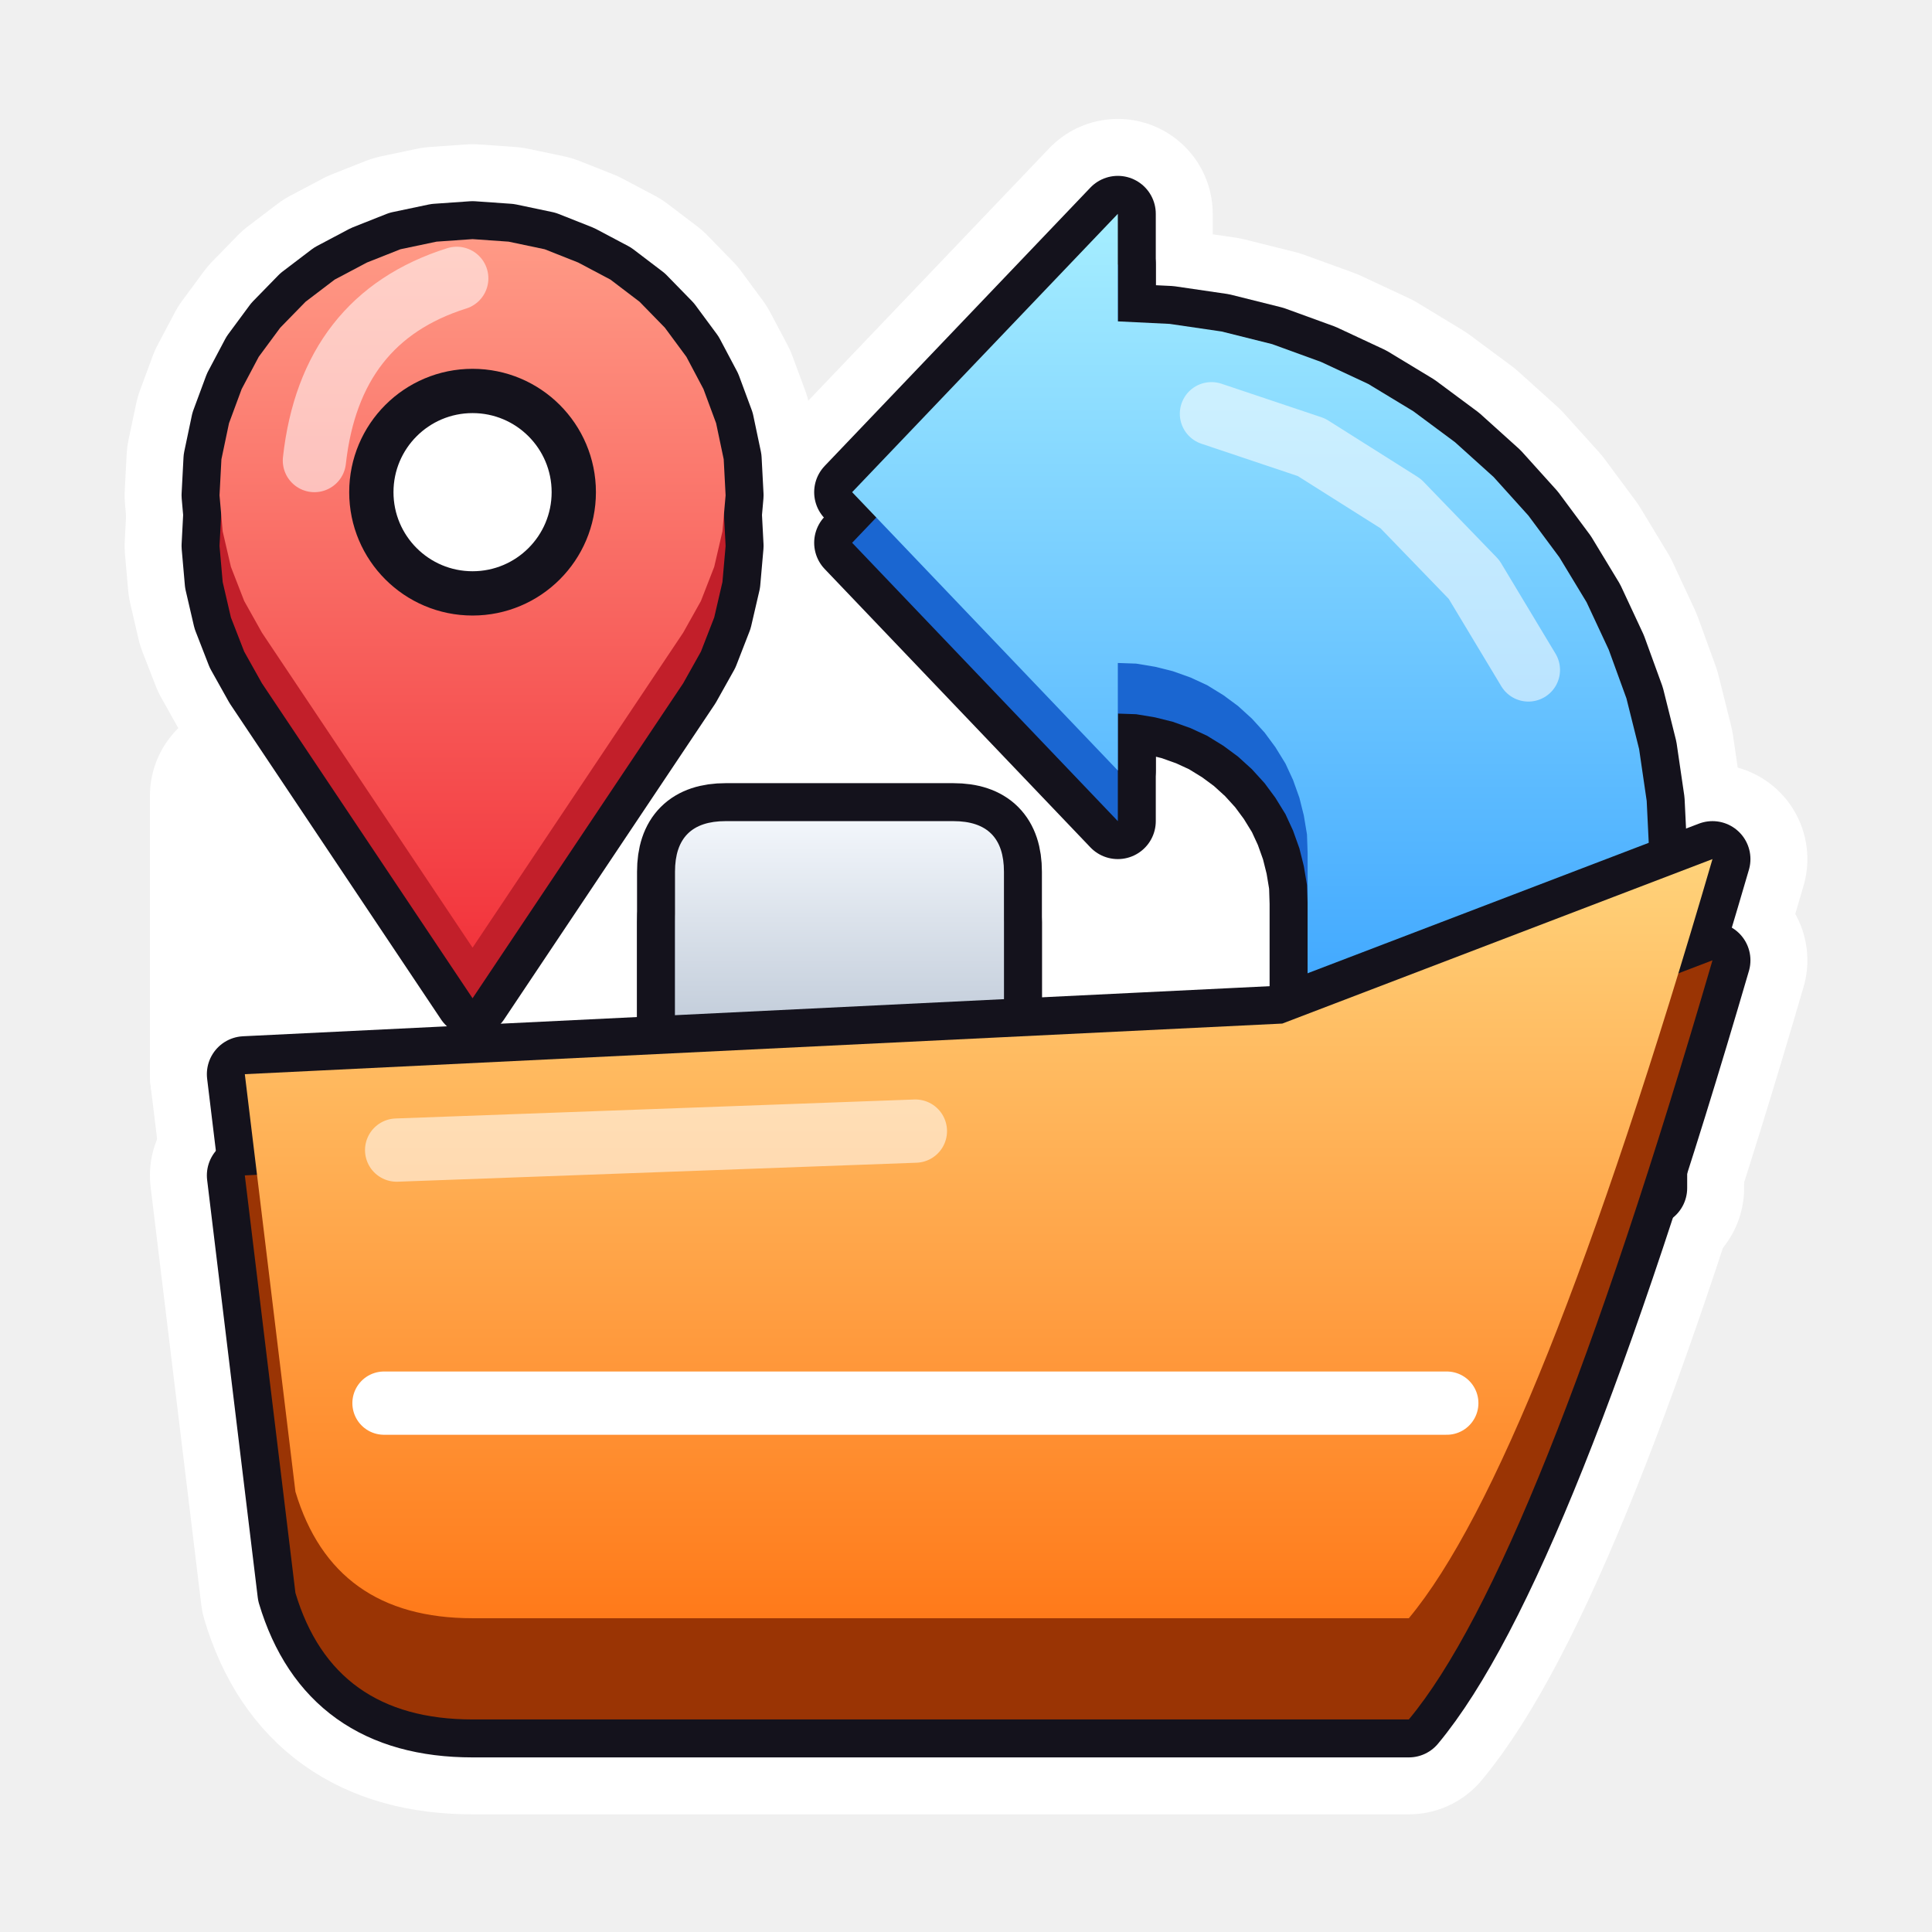
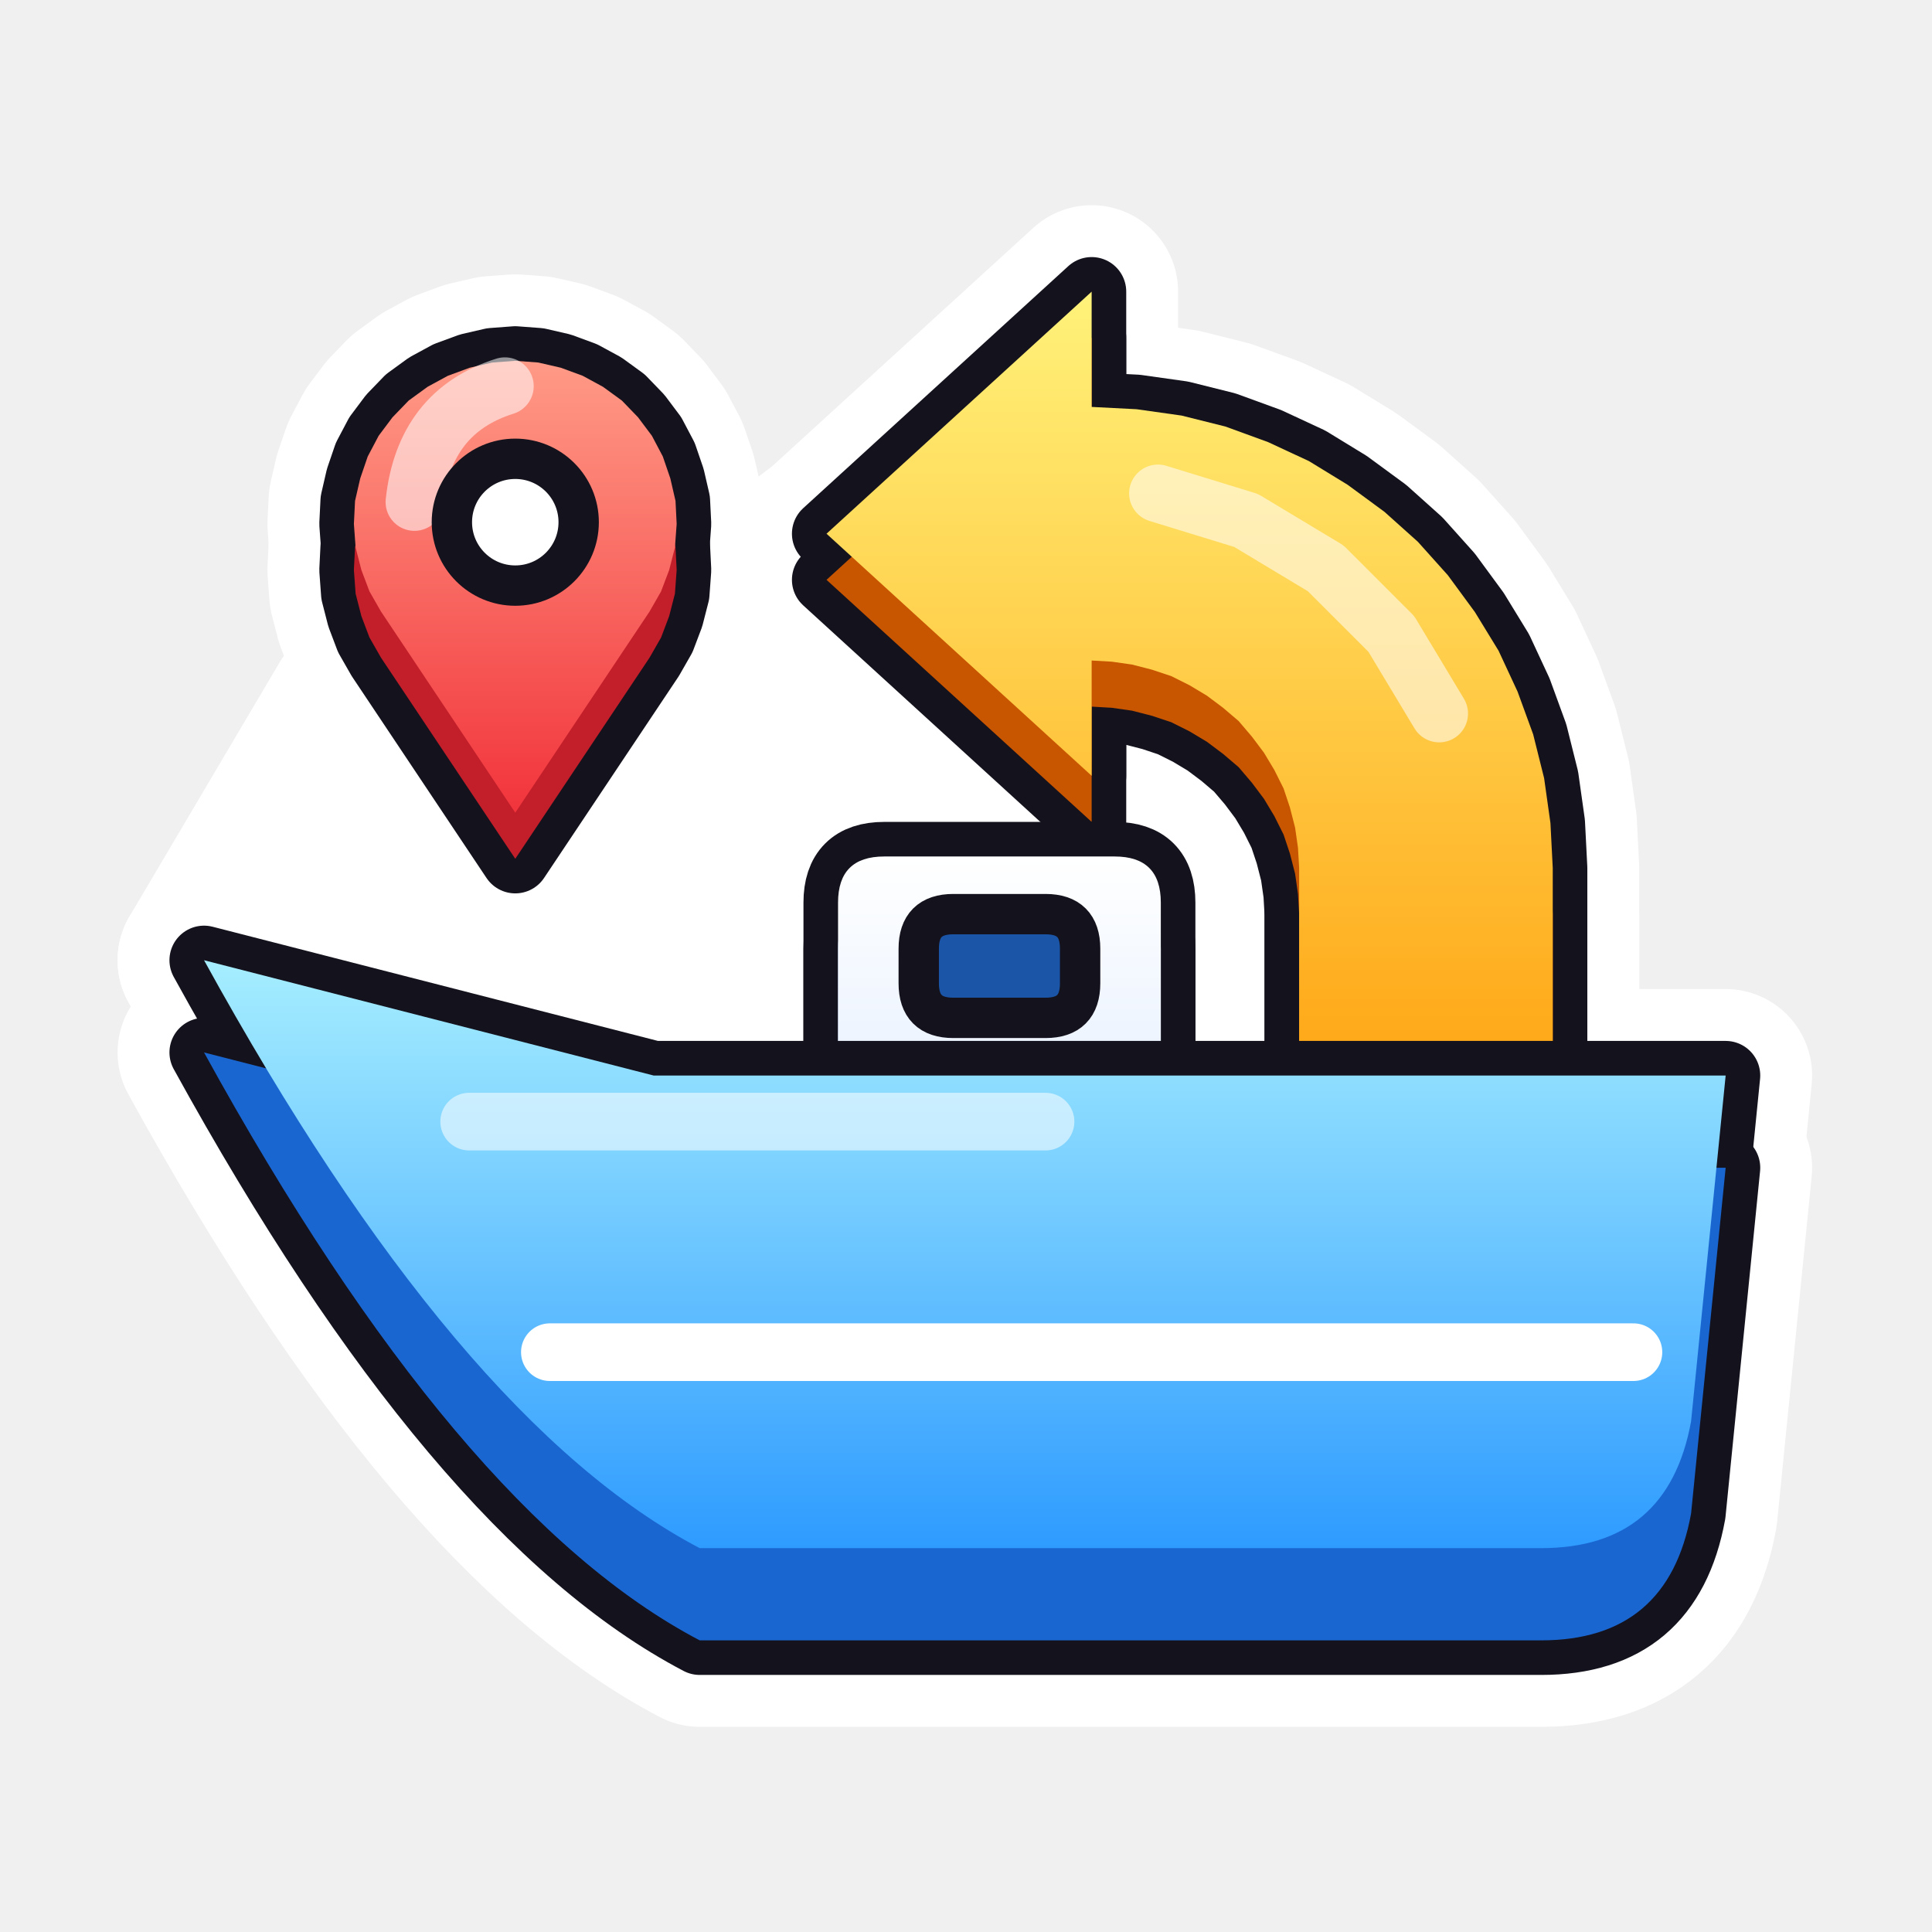
- <svg xmlns="http://www.w3.org/2000/svg" viewBox="-52.7 -55.8 305.4 305.4" width="128" height="128">
+ <svg xmlns="http://www.w3.org/2000/svg" viewBox="-61.4 -62.6 335.2 335.2" width="128" height="128">
  <defs>
    <linearGradient id="g0" x1="0" y1="0" x2="0" y2="1">
+       <stop offset="0" stop-color="#FFF27A" />
+       <stop offset="1" stop-color="#FFA412" />
+     </linearGradient>
+     <linearGradient id="g1" x1="0" y1="0" x2="0" y2="1">
+       <stop offset="0" stop-color="#FFFFFF" />
+       <stop offset="1" stop-color="#E8F1FF" />
+     </linearGradient>
+     <linearGradient id="g2" x1="0" y1="0" x2="0" y2="1">
      <stop offset="0" stop-color="#A6EEFF" />
      <stop offset="1" stop-color="#2E9BFF" />
-     </linearGradient>
-     <linearGradient id="g1" x1="0" y1="0" x2="0" y2="1">
-       <stop offset="0" stop-color="#F2F6FB" />
-       <stop offset="1" stop-color="#AEBBCC" />
-     </linearGradient>
-     <linearGradient id="g2" x1="0" y1="0" x2="0" y2="1">
-       <stop offset="0" stop-color="#FFD27A" />
-       <stop offset="1" stop-color="#FF7A1A" />
    </linearGradient>
    <linearGradient id="g3" x1="0" y1="0" x2="0" y2="1">
      <stop offset="0" stop-color="#FF9A86" />
      <stop offset="1" stop-color="#F2343C" />
    </linearGradient>
  </defs>
-   <path d="M20.0,60.0 L80.0,22.0 L122.0,56.0 L150.0,96.0 L150.0,106.0 L-14.0,114.0 L-14.0,70.0 Z" transform="translate(0,0)" fill="#fff" stroke="#fff" stroke-width="30" stroke-linejoin="round" />
-   <path d="M82.0,22.0 L124.0,-22.0 L124.0,-5.0 L132.2,-4.6 L140.4,-3.4 L148.4,-1.4 L156.1,1.4 L163.6,4.9 L170.7,9.2 L177.3,14.1 L183.4,19.6 L188.9,25.7 L193.8,32.3 L198.1,39.4 L201.6,46.9 L204.4,54.6 L206.4,62.6 L207.6,70.8 L208.0,79.0 L208.0,124.0 L154.0,124.0 L154.0,79.0 L153.9,76.1 L153.4,73.1 L152.7,70.3 L151.7,67.5 L150.5,64.9 L148.9,62.3 L147.2,60.0 L145.2,57.8 L143.0,55.8 L140.7,54.1 L138.1,52.5 L135.5,51.3 L132.7,50.3 L129.9,49.6 L126.9,49.1 L124.0,49.0 L124.0,66.0 Z" transform="translate(0,0)" fill="#fff" stroke="#fff" stroke-width="30" stroke-linejoin="round" />
-   <path d="M82.0,22.0 L124.0,-22.0 L124.0,-5.0 L132.2,-4.6 L140.4,-3.4 L148.4,-1.4 L156.1,1.4 L163.6,4.9 L170.7,9.2 L177.3,14.1 L183.4,19.6 L188.9,25.7 L193.8,32.3 L198.1,39.4 L201.6,46.9 L204.4,54.6 L206.4,62.6 L207.6,70.8 L208.0,79.0 L208.0,124.0 L154.0,124.0 L154.0,79.0 L153.9,76.1 L153.4,73.1 L152.7,70.3 L151.7,67.5 L150.5,64.9 L148.9,62.3 L147.2,60.0 L145.2,57.8 L143.0,55.8 L140.7,54.1 L138.1,52.5 L135.5,51.3 L132.7,50.3 L129.9,49.6 L126.9,49.1 L124.0,49.0 L124.0,66.0 Z" transform="translate(0,8)" fill="#fff" stroke="#fff" stroke-width="30" stroke-linejoin="round" />
-   <path d="M62,74 L98,74 Q106,74 106,82 L106,112 Q106,120 98,120 L62,120 Q54,120 54,112 L54,82 Q54,74 62,74 Z" transform="translate(0,0)" fill="#fff" stroke="#fff" stroke-width="30" stroke-linejoin="round" />
-   <path d="M62,74 L98,74 Q106,74 106,82 L106,112 Q106,120 98,120 L62,120 Q54,120 54,112 L54,82 Q54,74 62,74 Z" transform="translate(0,8)" fill="#fff" stroke="#fff" stroke-width="30" stroke-linejoin="round" />
-   <path d="M-14,114 L150,106 L218,80 Q190,176 170,200 L22,200 Q0,200 -6,180 Z" transform="translate(0,0)" fill="#fff" stroke="#fff" stroke-width="30" stroke-linejoin="round" />
-   <path d="M-14,114 L150,106 L218,80 Q190,176 170,200 L22,200 Q0,200 -6,180 Z" transform="translate(0,16)" fill="#fff" stroke="#fff" stroke-width="30" stroke-linejoin="round" />
-   <path d="M-11.3,44.2 L-14.1,39.2 L-16.2,33.8 L-17.5,28.2 L-18.0,22.5 L-17.7,16.8 L-16.5,11.1 L-14.5,5.7 L-11.8,0.6 L-8.4,-4.0 L-4.4,-8.1 L0.2,-11.6 L5.3,-14.3 L10.6,-16.4 L16.3,-17.6 L22.0,-18.0 L27.7,-17.6 L33.4,-16.4 L38.7,-14.3 L43.8,-11.6 L48.4,-8.1 L52.4,-4.0 L55.8,0.6 L58.5,5.7 L60.5,11.1 L61.7,16.8 L62.0,22.5 L61.5,28.2 L60.2,33.8 L58.1,39.2 L55.3,44.2 L22.0,94.0 Z" transform="translate(0,0)" fill="#fff" stroke="#fff" stroke-width="30" stroke-linejoin="round" />
-   <path d="M-11.3,44.2 L-14.1,39.2 L-16.2,33.8 L-17.5,28.2 L-18.0,22.5 L-17.7,16.8 L-16.5,11.1 L-14.5,5.7 L-11.8,0.6 L-8.4,-4.0 L-4.4,-8.1 L0.2,-11.6 L5.3,-14.3 L10.6,-16.4 L16.3,-17.6 L22.0,-18.0 L27.7,-17.6 L33.4,-16.4 L38.7,-14.3 L43.8,-11.6 L48.4,-8.1 L52.4,-4.0 L55.8,0.6 L58.5,5.7 L60.5,11.1 L61.7,16.8 L62.0,22.5 L61.5,28.2 L60.2,33.8 L58.1,39.2 L55.3,44.2 L22.0,94.0 Z" transform="translate(0,8)" fill="#fff" stroke="#fff" stroke-width="30" stroke-linejoin="round" />
-   <path d="M82.0,22.0 L124.0,-22.0 L124.0,-5.0 L132.2,-4.6 L140.4,-3.4 L148.4,-1.4 L156.1,1.4 L163.6,4.9 L170.7,9.2 L177.3,14.1 L183.4,19.6 L188.9,25.7 L193.8,32.3 L198.1,39.4 L201.6,46.9 L204.4,54.6 L206.4,62.6 L207.6,70.8 L208.0,79.0 L208.0,124.0 L154.0,124.0 L154.0,79.0 L153.9,76.1 L153.4,73.1 L152.7,70.3 L151.7,67.5 L150.5,64.9 L148.9,62.3 L147.2,60.0 L145.2,57.8 L143.0,55.8 L140.7,54.1 L138.1,52.5 L135.5,51.3 L132.7,50.3 L129.9,49.6 L126.9,49.1 L124.0,49.0 L124.0,66.0 Z" transform="translate(0,8)" fill="#14121C" stroke="#14121C" stroke-width="12" stroke-linejoin="round" />
-   <path d="M82.0,22.0 L124.0,-22.0 L124.0,-5.0 L132.2,-4.6 L140.4,-3.4 L148.4,-1.4 L156.1,1.4 L163.6,4.9 L170.7,9.2 L177.3,14.1 L183.4,19.6 L188.9,25.7 L193.8,32.3 L198.1,39.4 L201.6,46.9 L204.4,54.6 L206.4,62.6 L207.6,70.8 L208.0,79.0 L208.0,124.0 L154.0,124.0 L154.0,79.0 L153.9,76.1 L153.4,73.1 L152.7,70.3 L151.7,67.5 L150.5,64.9 L148.9,62.3 L147.2,60.0 L145.2,57.8 L143.0,55.8 L140.7,54.1 L138.1,52.5 L135.5,51.3 L132.7,50.3 L129.9,49.6 L126.9,49.1 L124.0,49.0 L124.0,66.0 Z" transform="translate(0,0)" fill="#14121C" stroke="#14121C" stroke-width="12" stroke-linejoin="round" />
-   <path d="M82.0,22.0 L124.0,-22.0 L124.0,-5.0 L132.2,-4.6 L140.4,-3.4 L148.4,-1.4 L156.1,1.4 L163.6,4.9 L170.7,9.2 L177.3,14.1 L183.4,19.6 L188.9,25.7 L193.8,32.3 L198.1,39.4 L201.6,46.9 L204.4,54.6 L206.4,62.6 L207.6,70.8 L208.0,79.0 L208.0,124.0 L154.0,124.0 L154.0,79.0 L153.9,76.1 L153.4,73.1 L152.7,70.3 L151.7,67.5 L150.5,64.9 L148.9,62.3 L147.2,60.0 L145.2,57.8 L143.0,55.8 L140.7,54.1 L138.1,52.5 L135.5,51.3 L132.7,50.3 L129.9,49.6 L126.9,49.1 L124.0,49.0 L124.0,66.0 Z" transform="translate(0,8)" fill="#1A66D1" />
-   <path d="M82.0,22.0 L124.0,-22.0 L124.0,-5.0 L132.2,-4.6 L140.4,-3.4 L148.4,-1.4 L156.1,1.4 L163.6,4.9 L170.7,9.2 L177.3,14.1 L183.4,19.6 L188.9,25.7 L193.8,32.3 L198.1,39.4 L201.6,46.9 L204.4,54.6 L206.4,62.6 L207.6,70.8 L208.0,79.0 L208.0,124.0 L154.0,124.0 L154.0,79.0 L153.9,76.1 L153.4,73.1 L152.7,70.3 L151.7,67.5 L150.5,64.9 L148.9,62.3 L147.2,60.0 L145.2,57.8 L143.0,55.8 L140.7,54.1 L138.1,52.5 L135.5,51.3 L132.7,50.3 L129.9,49.6 L126.9,49.1 L124.0,49.0 L124.0,66.0 Z" transform="translate(0,0)" fill="url(#g0)" />
-   <path d="M138.8,9.6 L154.6,14.9 L168.7,23.8 L180.3,35.8 L188.9,50.1" fill="none" stroke="#fff" stroke-opacity="0.55" stroke-width="10" stroke-linecap="round" stroke-linejoin="round" />
-   <path d="M62,74 L98,74 Q106,74 106,82 L106,112 Q106,120 98,120 L62,120 Q54,120 54,112 L54,82 Q54,74 62,74 Z" transform="translate(0,8)" fill="#14121C" stroke="#14121C" stroke-width="12" stroke-linejoin="round" />
-   <path d="M62,74 L98,74 Q106,74 106,82 L106,112 Q106,120 98,120 L62,120 Q54,120 54,112 L54,82 Q54,74 62,74 Z" transform="translate(0,0)" fill="#14121C" stroke="#14121C" stroke-width="12" stroke-linejoin="round" />
-   <path d="M62,74 L98,74 Q106,74 106,82 L106,112 Q106,120 98,120 L62,120 Q54,120 54,112 L54,82 Q54,74 62,74 Z" transform="translate(0,8)" fill="#4E5C72" />
-   <path d="M62,74 L98,74 Q106,74 106,82 L106,112 Q106,120 98,120 L62,120 Q54,120 54,112 L54,82 Q54,74 62,74 Z" transform="translate(0,0)" fill="url(#g1)" />
-   <path d="M-14,114 L150,106 L218,80 Q190,176 170,200 L22,200 Q0,200 -6,180 Z" transform="translate(0,16)" fill="#14121C" stroke="#14121C" stroke-width="12" stroke-linejoin="round" />
-   <path d="M-14,114 L150,106 L218,80 Q190,176 170,200 L22,200 Q0,200 -6,180 Z" transform="translate(0,0)" fill="#14121C" stroke="#14121C" stroke-width="12" stroke-linejoin="round" />
-   <path d="M-14,114 L150,106 L218,80 Q190,176 170,200 L22,200 Q0,200 -6,180 Z" transform="translate(0,16)" fill="#9A3404" />
-   <path d="M-14,114 L150,106 L218,80 Q190,176 170,200 L22,200 Q0,200 -6,180 Z" transform="translate(0,0)" fill="url(#g2)" />
-   <path d="M10,126 L92,123" fill="none" stroke="#fff" stroke-opacity="0.55" stroke-width="10" stroke-linecap="round" stroke-linejoin="round" />
-   <path d="M8,166 L176,166" fill="none" stroke="#fff" stroke-width="10" stroke-linecap="round" stroke-linejoin="round" />
-   <path d="M-11.3,44.2 L-14.1,39.2 L-16.2,33.8 L-17.5,28.2 L-18.0,22.5 L-17.7,16.8 L-16.5,11.1 L-14.5,5.7 L-11.8,0.6 L-8.4,-4.0 L-4.4,-8.1 L0.2,-11.6 L5.3,-14.3 L10.6,-16.4 L16.3,-17.6 L22.0,-18.0 L27.7,-17.6 L33.4,-16.4 L38.7,-14.3 L43.8,-11.6 L48.4,-8.1 L52.4,-4.0 L55.8,0.6 L58.5,5.7 L60.5,11.1 L61.7,16.8 L62.0,22.5 L61.5,28.2 L60.2,33.8 L58.1,39.2 L55.3,44.2 L22.0,94.0 Z" transform="translate(0,8)" fill="#14121C" stroke="#14121C" stroke-width="12" stroke-linejoin="round" />
-   <path d="M-11.3,44.2 L-14.1,39.2 L-16.2,33.8 L-17.5,28.2 L-18.0,22.5 L-17.7,16.8 L-16.5,11.1 L-14.5,5.7 L-11.8,0.6 L-8.4,-4.0 L-4.4,-8.1 L0.2,-11.6 L5.3,-14.3 L10.6,-16.4 L16.3,-17.6 L22.0,-18.0 L27.7,-17.6 L33.4,-16.4 L38.7,-14.3 L43.8,-11.6 L48.4,-8.1 L52.4,-4.0 L55.8,0.6 L58.5,5.7 L60.5,11.1 L61.7,16.8 L62.0,22.5 L61.5,28.2 L60.2,33.8 L58.1,39.2 L55.3,44.2 L22.0,94.0 Z" transform="translate(0,0)" fill="#14121C" stroke="#14121C" stroke-width="12" stroke-linejoin="round" />
-   <path d="M-11.3,44.2 L-14.1,39.2 L-16.2,33.8 L-17.5,28.2 L-18.0,22.5 L-17.7,16.8 L-16.5,11.1 L-14.5,5.7 L-11.8,0.6 L-8.4,-4.0 L-4.4,-8.1 L0.2,-11.6 L5.3,-14.3 L10.6,-16.4 L16.3,-17.6 L22.0,-18.0 L27.7,-17.6 L33.4,-16.4 L38.7,-14.3 L43.8,-11.6 L48.4,-8.1 L52.4,-4.0 L55.8,0.6 L58.5,5.7 L60.5,11.1 L61.7,16.8 L62.0,22.5 L61.5,28.2 L60.2,33.8 L58.1,39.2 L55.3,44.2 L22.0,94.0 Z" transform="translate(0,8)" fill="#C21F2A" />
-   <path d="M-11.3,44.2 L-14.1,39.2 L-16.2,33.8 L-17.5,28.2 L-18.0,22.5 L-17.7,16.8 L-16.5,11.1 L-14.5,5.7 L-11.8,0.6 L-8.4,-4.0 L-4.4,-8.1 L0.2,-11.6 L5.3,-14.3 L10.6,-16.4 L16.3,-17.6 L22.0,-18.0 L27.7,-17.6 L33.4,-16.4 L38.7,-14.3 L43.8,-11.6 L48.4,-8.1 L52.4,-4.0 L55.8,0.6 L58.5,5.7 L60.5,11.1 L61.7,16.8 L62.0,22.5 L61.5,28.2 L60.2,33.8 L58.1,39.2 L55.3,44.2 L22.0,94.0 Z" transform="translate(0,0)" fill="url(#g3)" />
-   <path d="M-3.0 17.0 Q-0.5 -5.5 19.5 -11.8" fill="none" stroke="#fff" stroke-opacity="0.55" stroke-width="10" stroke-linecap="round" stroke-linejoin="round" />
-   <circle cx="22" cy="22" r="16" fill="#fff" stroke="#14121C" stroke-width="7" />
+   <path d="M28.0,70.0 L82.0,30.0 L128.0,40.0 L166.0,88.0 L166.0,124.0 L-26.0,104.0 L0.0,60.0 Z" transform="translate(0,0)" fill="#fff" stroke="#fff" stroke-width="30" stroke-linejoin="round" />
+   <path d="M82.0,30.0 L128.0,-12.0 L128.0,8.0 L135.8,8.4 L143.6,9.5 L151.2,11.4 L158.6,14.1 L165.7,17.4 L172.4,21.5 L178.8,26.2 L184.6,31.4 L189.8,37.2 L194.5,43.6 L198.6,50.3 L201.9,57.4 L204.6,64.8 L206.5,72.4 L207.6,80.2 L208.0,88.0 L208.0,128.0 L164.0,128.0 L164.0,88.0 L163.8,84.5 L163.3,81.0 L162.4,77.5 L161.3,74.2 L159.7,71.0 L157.9,68.0 L155.8,65.2 L153.5,62.5 L150.8,60.2 L148.0,58.1 L145.0,56.3 L141.8,54.7 L138.5,53.6 L135.0,52.7 L131.5,52.2 L128.0,52.0 L128.0,72.0 Z" transform="translate(0,0)" fill="#fff" stroke="#fff" stroke-width="30" stroke-linejoin="round" />
+   <path d="M82.0,30.0 L128.0,-12.0 L128.0,8.0 L135.8,8.4 L143.6,9.5 L151.2,11.4 L158.6,14.1 L165.7,17.4 L172.4,21.5 L178.8,26.2 L184.6,31.4 L189.8,37.2 L194.5,43.6 L198.6,50.3 L201.9,57.4 L204.6,64.8 L206.5,72.4 L207.6,80.2 L208.0,88.0 L208.0,128.0 L164.0,128.0 L164.0,88.0 L163.8,84.5 L163.3,81.0 L162.4,77.5 L161.3,74.2 L159.7,71.0 L157.9,68.0 L155.8,65.2 L153.5,62.5 L150.8,60.2 L148.0,58.1 L145.0,56.3 L141.8,54.7 L138.5,53.6 L135.0,52.7 L131.5,52.2 L128.0,52.0 L128.0,72.0 Z" transform="translate(0,8)" fill="#fff" stroke="#fff" stroke-width="30" stroke-linejoin="round" />
+   <path d="M92,86 L132,86 Q140,86 140,94 L140,120 Q140,128 132,128 L92,128 Q84,128 84,120 L84,94 Q84,86 92,86 Z" transform="translate(0,0)" fill="#fff" stroke="#fff" stroke-width="30" stroke-linejoin="round" />
+   <path d="M92,86 L132,86 Q140,86 140,94 L140,120 Q140,128 132,128 L92,128 Q84,128 84,120 L84,94 Q84,86 92,86 Z" transform="translate(0,8)" fill="#fff" stroke="#fff" stroke-width="30" stroke-linejoin="round" />
+   <path d="M-26,104 L52,124 L238,124 L232,184 Q228,206 206,206 L60,206 Q18,184 -26,104 Z" transform="translate(0,0)" fill="#fff" stroke="#fff" stroke-width="30" stroke-linejoin="round" />
+   <path d="M-26,104 L52,124 L238,124 L232,184 Q228,206 206,206 L60,206 Q18,184 -26,104 Z" transform="translate(0,16)" fill="#fff" stroke="#fff" stroke-width="30" stroke-linejoin="round" />
+   <path d="M4.7,43.5 L2.7,40.0 L1.3,36.3 L0.3,32.4 L0.0,28.3 L0.2,24.3 L1.1,20.4 L2.4,16.6 L4.3,13.0 L6.7,9.8 L9.5,6.9 L12.8,4.5 L16.3,2.6 L20.1,1.2 L24.0,0.3 L28.0,0.0 L32.0,0.3 L35.9,1.2 L39.7,2.6 L43.2,4.5 L46.5,6.9 L49.3,9.8 L51.7,13.0 L53.6,16.6 L54.9,20.4 L55.8,24.3 L56.0,28.3 L55.7,32.4 L54.7,36.3 L53.3,40.0 L51.3,43.5 L28.0,78.4 Z" transform="translate(0,0)" fill="#fff" stroke="#fff" stroke-width="30" stroke-linejoin="round" />
+   <path d="M4.7,43.5 L2.7,40.0 L1.3,36.3 L0.3,32.4 L0.0,28.3 L0.2,24.3 L1.1,20.4 L2.4,16.6 L4.3,13.0 L6.7,9.8 L9.5,6.9 L12.8,4.5 L16.3,2.6 L20.1,1.2 L24.0,0.3 L28.0,0.0 L32.0,0.3 L35.9,1.2 L39.7,2.6 L43.2,4.5 L46.5,6.9 L49.3,9.8 L51.7,13.0 L53.6,16.6 L54.9,20.4 L55.8,24.3 L56.0,28.3 L55.7,32.4 L54.7,36.3 L53.3,40.0 L51.3,43.5 L28.0,78.4 Z" transform="translate(0,8)" fill="#fff" stroke="#fff" stroke-width="30" stroke-linejoin="round" />
+   <path d="M82.0,30.0 L128.0,-12.0 L128.0,8.0 L135.8,8.4 L143.6,9.5 L151.2,11.4 L158.6,14.1 L165.7,17.4 L172.4,21.5 L178.8,26.2 L184.6,31.4 L189.8,37.2 L194.5,43.6 L198.6,50.3 L201.9,57.4 L204.6,64.8 L206.5,72.4 L207.6,80.2 L208.0,88.0 L208.0,128.0 L164.0,128.0 L164.0,88.0 L163.8,84.5 L163.3,81.0 L162.4,77.5 L161.3,74.2 L159.7,71.0 L157.9,68.0 L155.8,65.2 L153.5,62.5 L150.8,60.2 L148.0,58.1 L145.0,56.3 L141.8,54.7 L138.5,53.6 L135.0,52.7 L131.5,52.2 L128.0,52.0 L128.0,72.0 Z" transform="translate(0,8)" fill="#14121C" stroke="#14121C" stroke-width="12" stroke-linejoin="round" />
+   <path d="M82.0,30.0 L128.0,-12.0 L128.0,8.0 L135.8,8.4 L143.6,9.5 L151.2,11.4 L158.6,14.1 L165.7,17.4 L172.4,21.5 L178.8,26.2 L184.6,31.4 L189.8,37.2 L194.5,43.6 L198.6,50.3 L201.9,57.4 L204.6,64.8 L206.5,72.4 L207.6,80.2 L208.0,88.0 L208.0,128.0 L164.0,128.0 L164.0,88.0 L163.8,84.5 L163.3,81.0 L162.4,77.5 L161.3,74.2 L159.7,71.0 L157.9,68.0 L155.8,65.2 L153.5,62.5 L150.8,60.2 L148.0,58.1 L145.0,56.3 L141.8,54.7 L138.5,53.6 L135.0,52.7 L131.5,52.2 L128.0,52.0 L128.0,72.0 Z" transform="translate(0,0)" fill="#14121C" stroke="#14121C" stroke-width="12" stroke-linejoin="round" />
+   <path d="M82.0,30.0 L128.0,-12.0 L128.0,8.0 L135.8,8.4 L143.6,9.5 L151.2,11.4 L158.6,14.1 L165.7,17.4 L172.4,21.5 L178.8,26.2 L184.6,31.4 L189.8,37.2 L194.5,43.6 L198.6,50.3 L201.9,57.4 L204.6,64.8 L206.5,72.4 L207.6,80.2 L208.0,88.0 L208.0,128.0 L164.0,128.0 L164.0,88.0 L163.8,84.5 L163.3,81.0 L162.4,77.5 L161.3,74.2 L159.7,71.0 L157.9,68.0 L155.8,65.2 L153.5,62.5 L150.8,60.2 L148.0,58.1 L145.0,56.3 L141.8,54.7 L138.5,53.6 L135.0,52.7 L131.5,52.2 L128.0,52.0 L128.0,72.0 Z" transform="translate(0,8)" fill="#C85500" />
+   <path d="M82.0,30.0 L128.0,-12.0 L128.0,8.0 L135.8,8.4 L143.6,9.5 L151.2,11.4 L158.6,14.1 L165.7,17.4 L172.4,21.5 L178.8,26.2 L184.6,31.4 L189.8,37.2 L194.5,43.6 L198.6,50.3 L201.9,57.4 L204.6,64.8 L206.5,72.4 L207.6,80.2 L208.0,88.0 L208.0,128.0 L164.0,128.0 L164.0,88.0 L163.8,84.5 L163.3,81.0 L162.4,77.5 L161.3,74.2 L159.7,71.0 L157.9,68.0 L155.8,65.2 L153.5,62.5 L150.8,60.2 L148.0,58.1 L145.0,56.3 L141.8,54.7 L138.5,53.6 L135.0,52.7 L131.5,52.2 L128.0,52.0 L128.0,72.0 Z" transform="translate(0,0)" fill="url(#g0)" />
+   <path d="M139.5,23.0 L154.8,27.7 L168.6,36.0 L180.0,47.4 L188.3,61.2" fill="none" stroke="#fff" stroke-opacity="0.55" stroke-width="10" stroke-linecap="round" stroke-linejoin="round" />
+   <path d="M92,86 L132,86 Q140,86 140,94 L140,120 Q140,128 132,128 L92,128 Q84,128 84,120 L84,94 Q84,86 92,86 Z" transform="translate(0,8)" fill="#14121C" stroke="#14121C" stroke-width="12" stroke-linejoin="round" />
+   <path d="M92,86 L132,86 Q140,86 140,94 L140,120 Q140,128 132,128 L92,128 Q84,128 84,120 L84,94 Q84,86 92,86 Z" transform="translate(0,0)" fill="#14121C" stroke="#14121C" stroke-width="12" stroke-linejoin="round" />
+   <path d="M92,86 L132,86 Q140,86 140,94 L140,120 Q140,128 132,128 L92,128 Q84,128 84,120 L84,94 Q84,86 92,86 Z" transform="translate(0,8)" fill="#9DB8E0" />
+   <path d="M92,86 L132,86 Q140,86 140,94 L140,120 Q140,128 132,128 L92,128 Q84,128 84,120 L84,94 Q84,86 92,86 Z" transform="translate(0,0)" fill="url(#g1)" />
+   <path d="M104,96 L120,96 Q126,96 126,102 L126,108 Q126,114 120,114 L104,114 Q98,114 98,108 L98,102 Q98,96 104,96 Z" fill="#1A55A8" stroke="#14121C" stroke-width="7" />
+   <path d="M-26,104 L52,124 L238,124 L232,184 Q228,206 206,206 L60,206 Q18,184 -26,104 Z" transform="translate(0,16)" fill="#14121C" stroke="#14121C" stroke-width="12" stroke-linejoin="round" />
+   <path d="M-26,104 L52,124 L238,124 L232,184 Q228,206 206,206 L60,206 Q18,184 -26,104 Z" transform="translate(0,0)" fill="#14121C" stroke="#14121C" stroke-width="12" stroke-linejoin="round" />
+   <path d="M-26,104 L52,124 L238,124 L232,184 Q228,206 206,206 L60,206 Q18,184 -26,104 Z" transform="translate(0,16)" fill="#1A66D1" />
+   <path d="M-26,104 L52,124 L238,124 L232,184 Q228,206 206,206 L60,206 Q18,184 -26,104 Z" transform="translate(0,0)" fill="url(#g2)" />
+   <path d="M20,132 L120,132" fill="none" stroke="#fff" stroke-opacity="0.55" stroke-width="10" stroke-linecap="round" stroke-linejoin="round" />
+   <path d="M34,172 L222,172" fill="none" stroke="#fff" stroke-width="10" stroke-linecap="round" stroke-linejoin="round" />
+   <path d="M4.7,43.5 L2.7,40.0 L1.3,36.3 L0.3,32.4 L0.0,28.3 L0.2,24.3 L1.1,20.4 L2.4,16.6 L4.3,13.0 L6.7,9.8 L9.5,6.9 L12.8,4.5 L16.3,2.6 L20.1,1.2 L24.0,0.3 L28.0,0.0 L32.0,0.3 L35.9,1.2 L39.7,2.6 L43.2,4.5 L46.5,6.9 L49.3,9.8 L51.7,13.0 L53.6,16.6 L54.9,20.4 L55.8,24.3 L56.0,28.3 L55.7,32.4 L54.7,36.3 L53.3,40.0 L51.3,43.5 L28.0,78.4 Z" transform="translate(0,8)" fill="#14121C" stroke="#14121C" stroke-width="12" stroke-linejoin="round" />
+   <path d="M4.7,43.5 L2.7,40.0 L1.3,36.3 L0.3,32.4 L0.0,28.3 L0.2,24.3 L1.1,20.4 L2.4,16.6 L4.3,13.0 L6.7,9.8 L9.5,6.9 L12.8,4.5 L16.3,2.6 L20.1,1.2 L24.0,0.3 L28.0,0.0 L32.0,0.3 L35.9,1.2 L39.7,2.6 L43.2,4.5 L46.5,6.9 L49.3,9.8 L51.7,13.0 L53.6,16.6 L54.9,20.4 L55.8,24.3 L56.0,28.3 L55.7,32.4 L54.7,36.3 L53.3,40.0 L51.3,43.5 L28.0,78.4 Z" transform="translate(0,0)" fill="#14121C" stroke="#14121C" stroke-width="12" stroke-linejoin="round" />
+   <path d="M4.7,43.5 L2.7,40.0 L1.3,36.3 L0.3,32.4 L0.0,28.3 L0.2,24.3 L1.1,20.4 L2.4,16.6 L4.3,13.0 L6.7,9.8 L9.5,6.9 L12.8,4.5 L16.3,2.6 L20.1,1.2 L24.0,0.3 L28.0,0.0 L32.0,0.3 L35.9,1.2 L39.7,2.6 L43.2,4.5 L46.5,6.9 L49.3,9.8 L51.7,13.0 L53.6,16.6 L54.9,20.4 L55.8,24.3 L56.0,28.3 L55.7,32.4 L54.7,36.3 L53.3,40.0 L51.3,43.5 L28.0,78.4 Z" transform="translate(0,8)" fill="#C21F2A" />
+   <path d="M4.7,43.5 L2.7,40.0 L1.3,36.3 L0.3,32.4 L0.0,28.3 L0.2,24.3 L1.1,20.4 L2.4,16.6 L4.3,13.0 L6.7,9.8 L9.5,6.9 L12.8,4.5 L16.3,2.6 L20.1,1.2 L24.0,0.3 L28.0,0.0 L32.0,0.3 L35.9,1.2 L39.7,2.6 L43.2,4.5 L46.5,6.9 L49.3,9.8 L51.7,13.0 L53.6,16.6 L54.9,20.4 L55.8,24.3 L56.0,28.3 L55.7,32.4 L54.7,36.3 L53.3,40.0 L51.3,43.5 L28.0,78.4 Z" transform="translate(0,0)" fill="url(#g3)" />
+   <path d="M10.5 24.5 Q12.2 8.8 26.2 4.4" fill="none" stroke="#fff" stroke-opacity="0.55" stroke-width="10" stroke-linecap="round" stroke-linejoin="round" />
+   <circle cx="28" cy="28" r="11" fill="#fff" stroke="#14121C" stroke-width="7" />
</svg>
